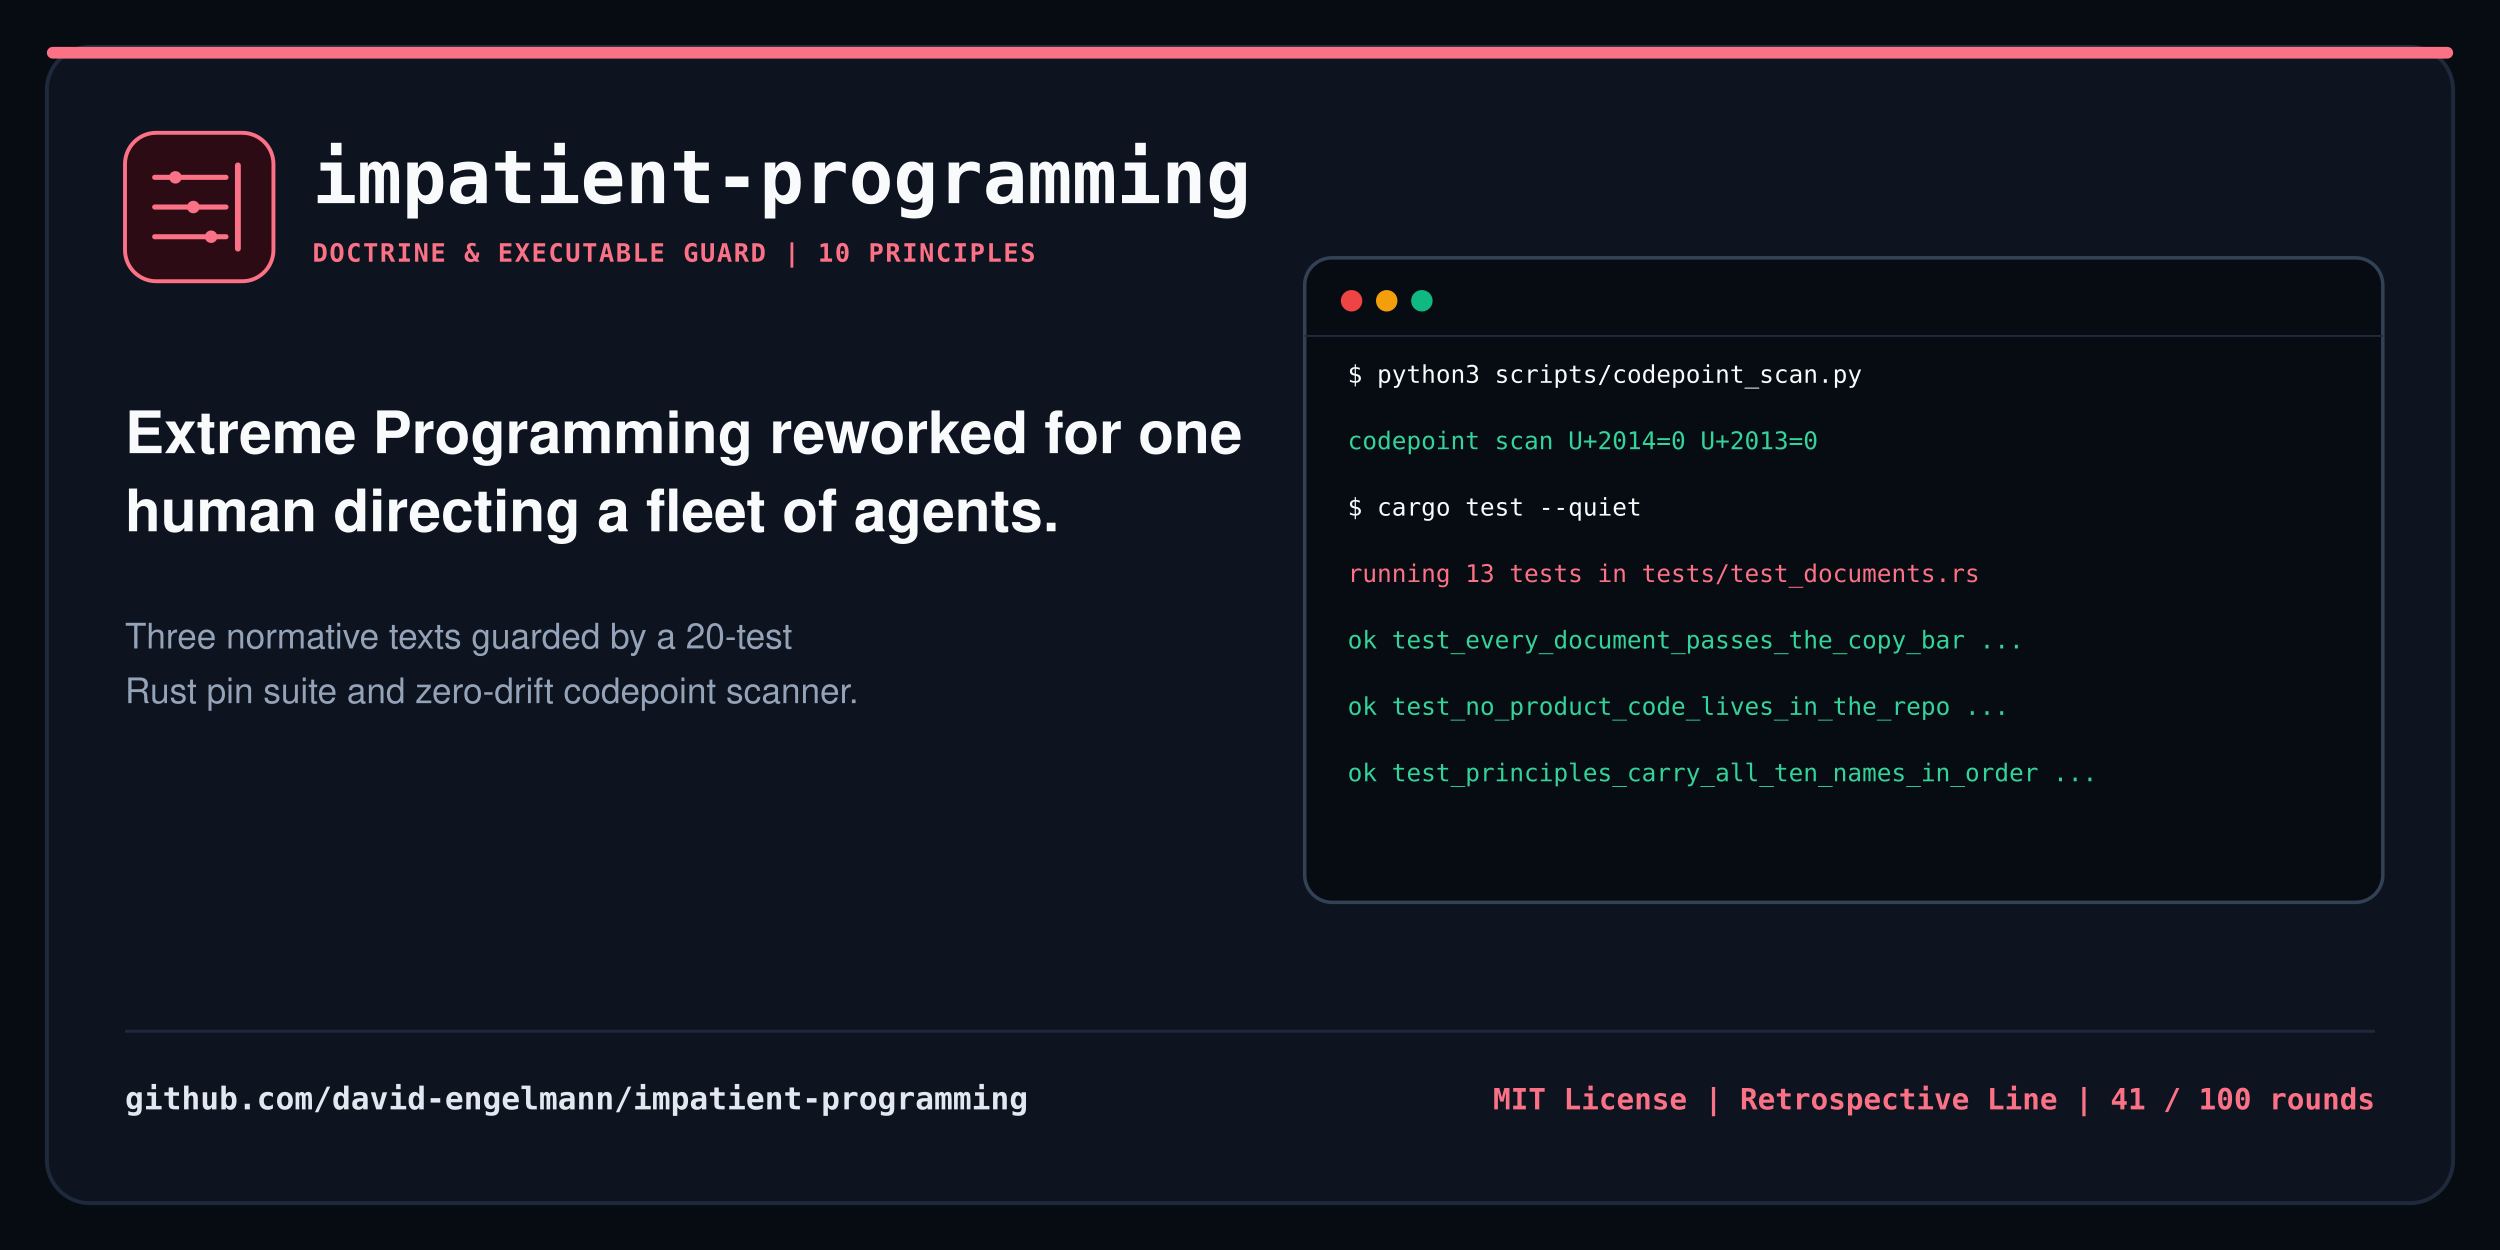
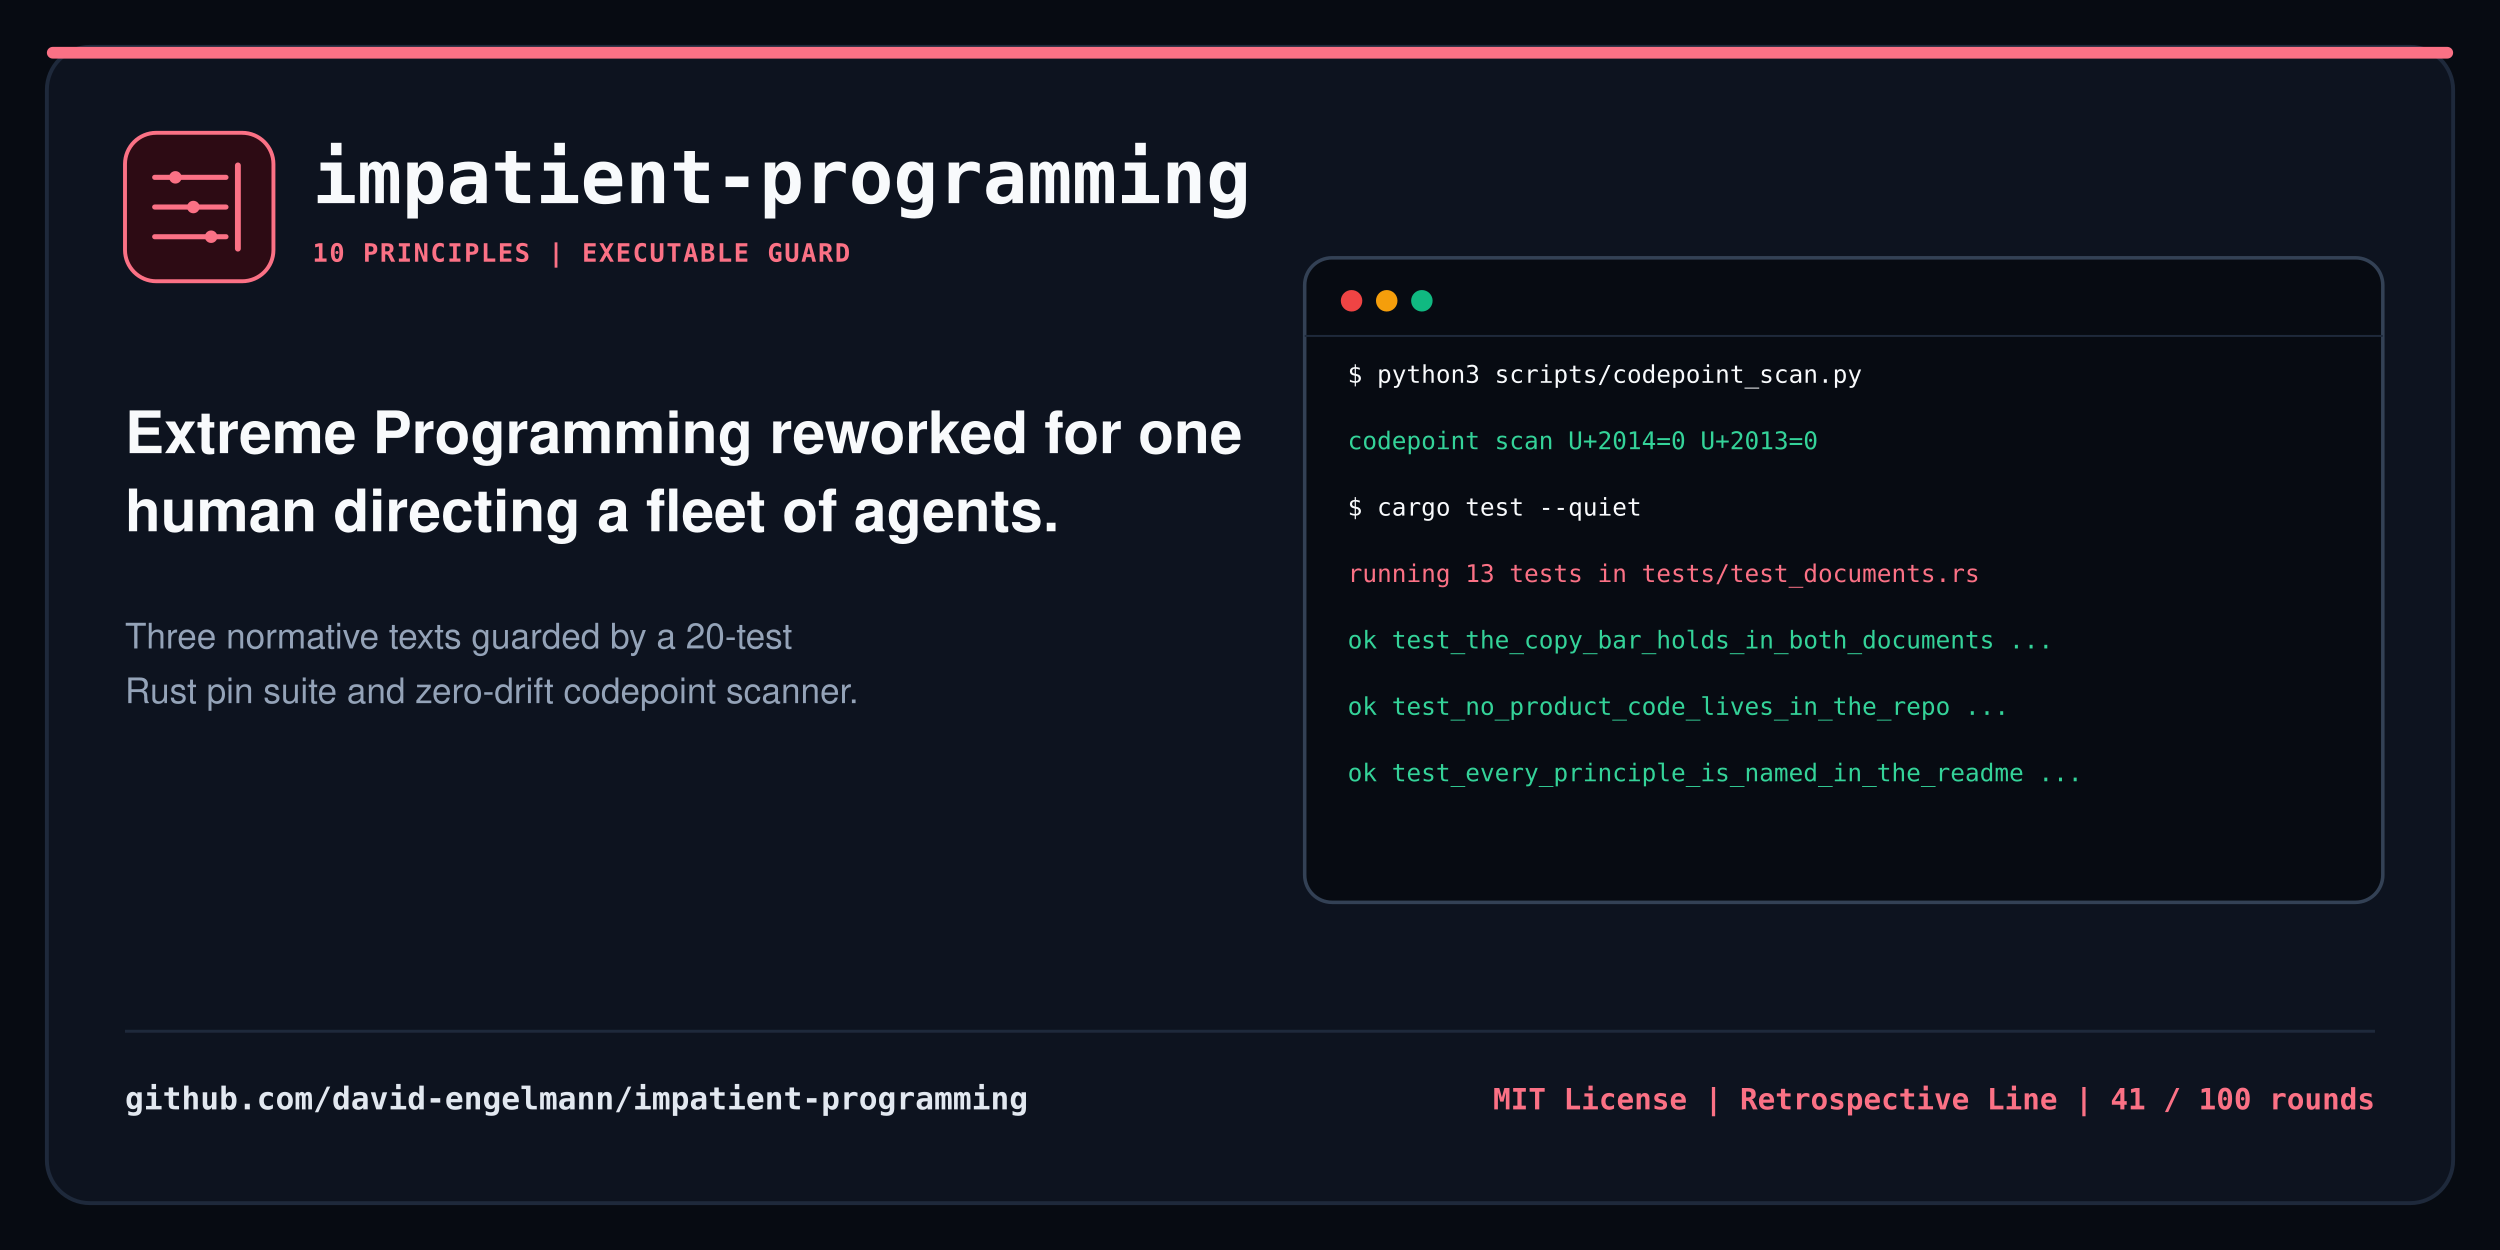
<svg xmlns="http://www.w3.org/2000/svg" viewBox="0 0 1280 640" width="1280" height="640" role="img" aria-label="impatient-programming social preview card">
  <rect width="1280" height="640" fill="#070B12" />
  <rect x="24" y="24" width="1232" height="592" rx="22" fill="#0D131F" stroke="#1E293B" stroke-width="2" />
  <rect x="24" y="24" width="1232" height="6" rx="3" fill="#FB7185" />
  <rect x="64" y="68" width="76" height="76" rx="16" fill="#2D0B14" stroke="#FB7185" stroke-width="2" />
  <line x1="79.2" y1="90.8" x2="115.7" y2="90.8" stroke="#FB7185" stroke-width="2.6" stroke-linecap="round" />
  <circle cx="89.8" cy="90.8" r="3.2" fill="#FB7185" />
  <line x1="79.2" y1="106.0" x2="115.7" y2="106.0" stroke="#FB7185" stroke-width="2.6" stroke-linecap="round" />
  <circle cx="99.0" cy="106.0" r="3.2" fill="#FB7185" />
  <line x1="79.2" y1="121.2" x2="115.7" y2="121.2" stroke="#FB7185" stroke-width="2.6" stroke-linecap="round" />
  <circle cx="108.1" cy="121.2" r="3.2" fill="#FB7185" />
  <line x1="121.8" y1="84.7" x2="121.8" y2="127.3" stroke="#FB7185" stroke-width="3" stroke-linecap="round" />
  <text x="160" y="104" font-family="ui-monospace, SFMono-Regular, Menlo, monospace" font-size="38" font-weight="700" fill="#F8FAFC">impatient-programming</text>
-   <text x="160" y="134" font-family="ui-monospace, SFMono-Regular, Menlo, monospace" font-size="13" font-weight="600" fill="#FB7185" letter-spacing="0.8">DOCTRINE &amp; EXECUTABLE GUARD  |  10 PRINCIPLES</text>
+   <text x="160" y="134" font-family="ui-monospace, SFMono-Regular, Menlo, monospace" font-size="13" font-weight="600" fill="#FB7185" letter-spacing="0.8">10 PRINCIPLES  |  EXECUTABLE GUARD</text>
  <text x="64" y="232" font-family="-apple-system, BlinkMacSystemFont, 'Segoe UI', Helvetica, sans-serif" font-size="30" font-weight="700" fill="#F8FAFC">Extreme Programming reworked for one</text>
  <text x="64" y="272" font-family="-apple-system, BlinkMacSystemFont, 'Segoe UI', Helvetica, sans-serif" font-size="30" font-weight="700" fill="#F8FAFC">human directing a fleet of agents.</text>
  <text x="64" y="332" font-family="-apple-system, BlinkMacSystemFont, 'Segoe UI', Helvetica, sans-serif" font-size="18" fill="#94A3B8">Three normative texts guarded by a 20-test</text>
  <text x="64" y="360" font-family="-apple-system, BlinkMacSystemFont, 'Segoe UI', Helvetica, sans-serif" font-size="18" fill="#94A3B8">Rust pin suite and zero-drift codepoint scanner.</text>
  <rect x="668" y="132" width="552" height="330" rx="14" fill="#070B12" stroke="#334155" stroke-width="1.8" />
  <circle cx="692" cy="154" r="5.5" fill="#EF4444" />
  <circle cx="710" cy="154" r="5.5" fill="#F59E0B" />
  <circle cx="728" cy="154" r="5.5" fill="#10B981" />
  <line x1="668" y1="172" x2="1220" y2="172" stroke="#1E293B" stroke-width="1" />
  <text x="690" y="196" font-family="ui-monospace, SFMono-Regular, Menlo, monospace" font-size="12.5" fill="#F8FAFC">$ python3 scripts/codepoint_scan.py</text>
  <text x="690" y="230" font-family="ui-monospace, SFMono-Regular, Menlo, monospace" font-size="12.5" fill="#34D399">codepoint scan U+2014=0 U+2013=0</text>
  <text x="690" y="264" font-family="ui-monospace, SFMono-Regular, Menlo, monospace" font-size="12.5" fill="#F8FAFC">$ cargo test --quiet</text>
  <text x="690" y="298" font-family="ui-monospace, SFMono-Regular, Menlo, monospace" font-size="12.5" fill="#FB7185">running 13 tests in tests/test_documents.rs</text>
-   <text x="690" y="332" font-family="ui-monospace, SFMono-Regular, Menlo, monospace" font-size="12.5" fill="#34D399">ok  test_every_document_passes_the_copy_bar        ...</text>
+   <text x="690" y="332" font-family="ui-monospace, SFMono-Regular, Menlo, monospace" font-size="12.5" fill="#34D399">ok  test_the_copy_bar_holds_in_both_documents      ...</text>
  <text x="690" y="366" font-family="ui-monospace, SFMono-Regular, Menlo, monospace" font-size="12.5" fill="#34D399">ok  test_no_product_code_lives_in_the_repo         ...</text>
-   <text x="690" y="400" font-family="ui-monospace, SFMono-Regular, Menlo, monospace" font-size="12.5" fill="#34D399">ok  test_principles_carry_all_ten_names_in_order   ...</text>
+   <text x="690" y="400" font-family="ui-monospace, SFMono-Regular, Menlo, monospace" font-size="12.5" fill="#34D399">ok  test_every_principle_is_named_in_the_readme    ...</text>
  <line x1="64" y1="528" x2="1216" y2="528" stroke="#1E293B" stroke-width="1.5" />
  <text x="64" y="568" font-family="ui-monospace, SFMono-Regular, Menlo, monospace" font-size="16" font-weight="600" fill="#E2E8F0">github.com/david-engelmann/impatient-programming</text>
  <text x="1216" y="568" text-anchor="end" font-family="ui-monospace, SFMono-Regular, Menlo, monospace" font-size="15" font-weight="600" fill="#FB7185">MIT License  |  Retrospective Line  |  41 / 100 rounds</text>
</svg>
